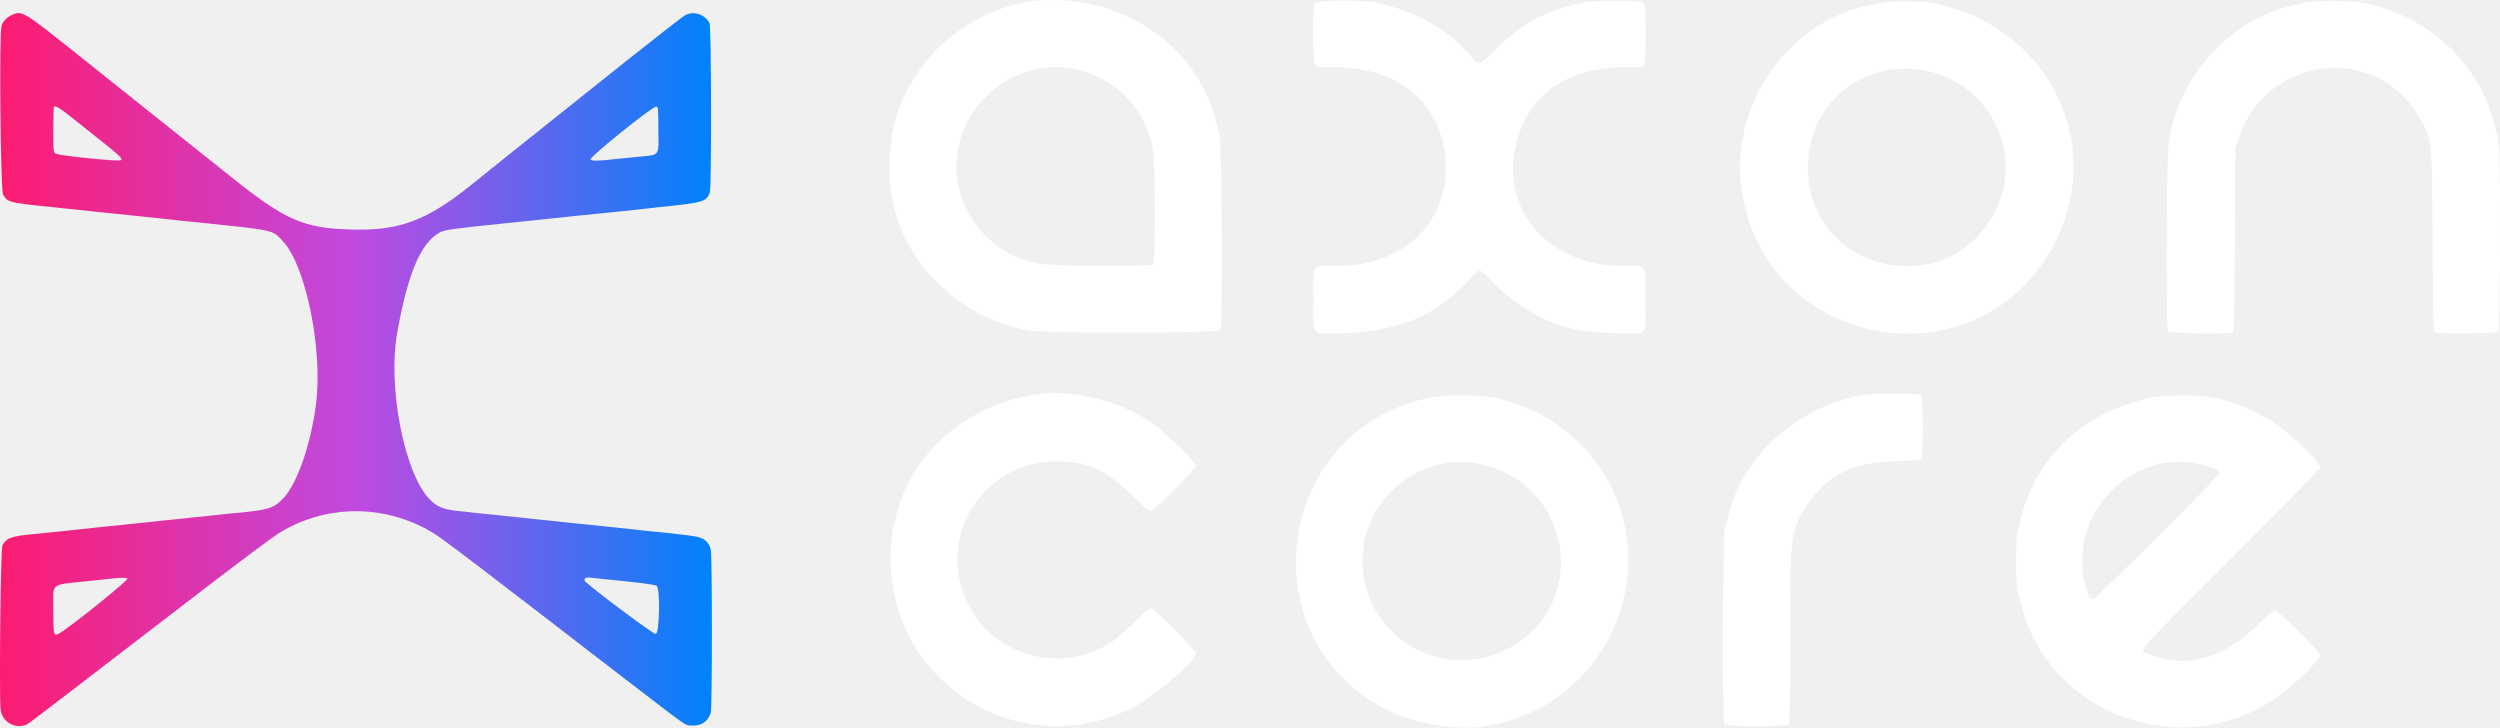
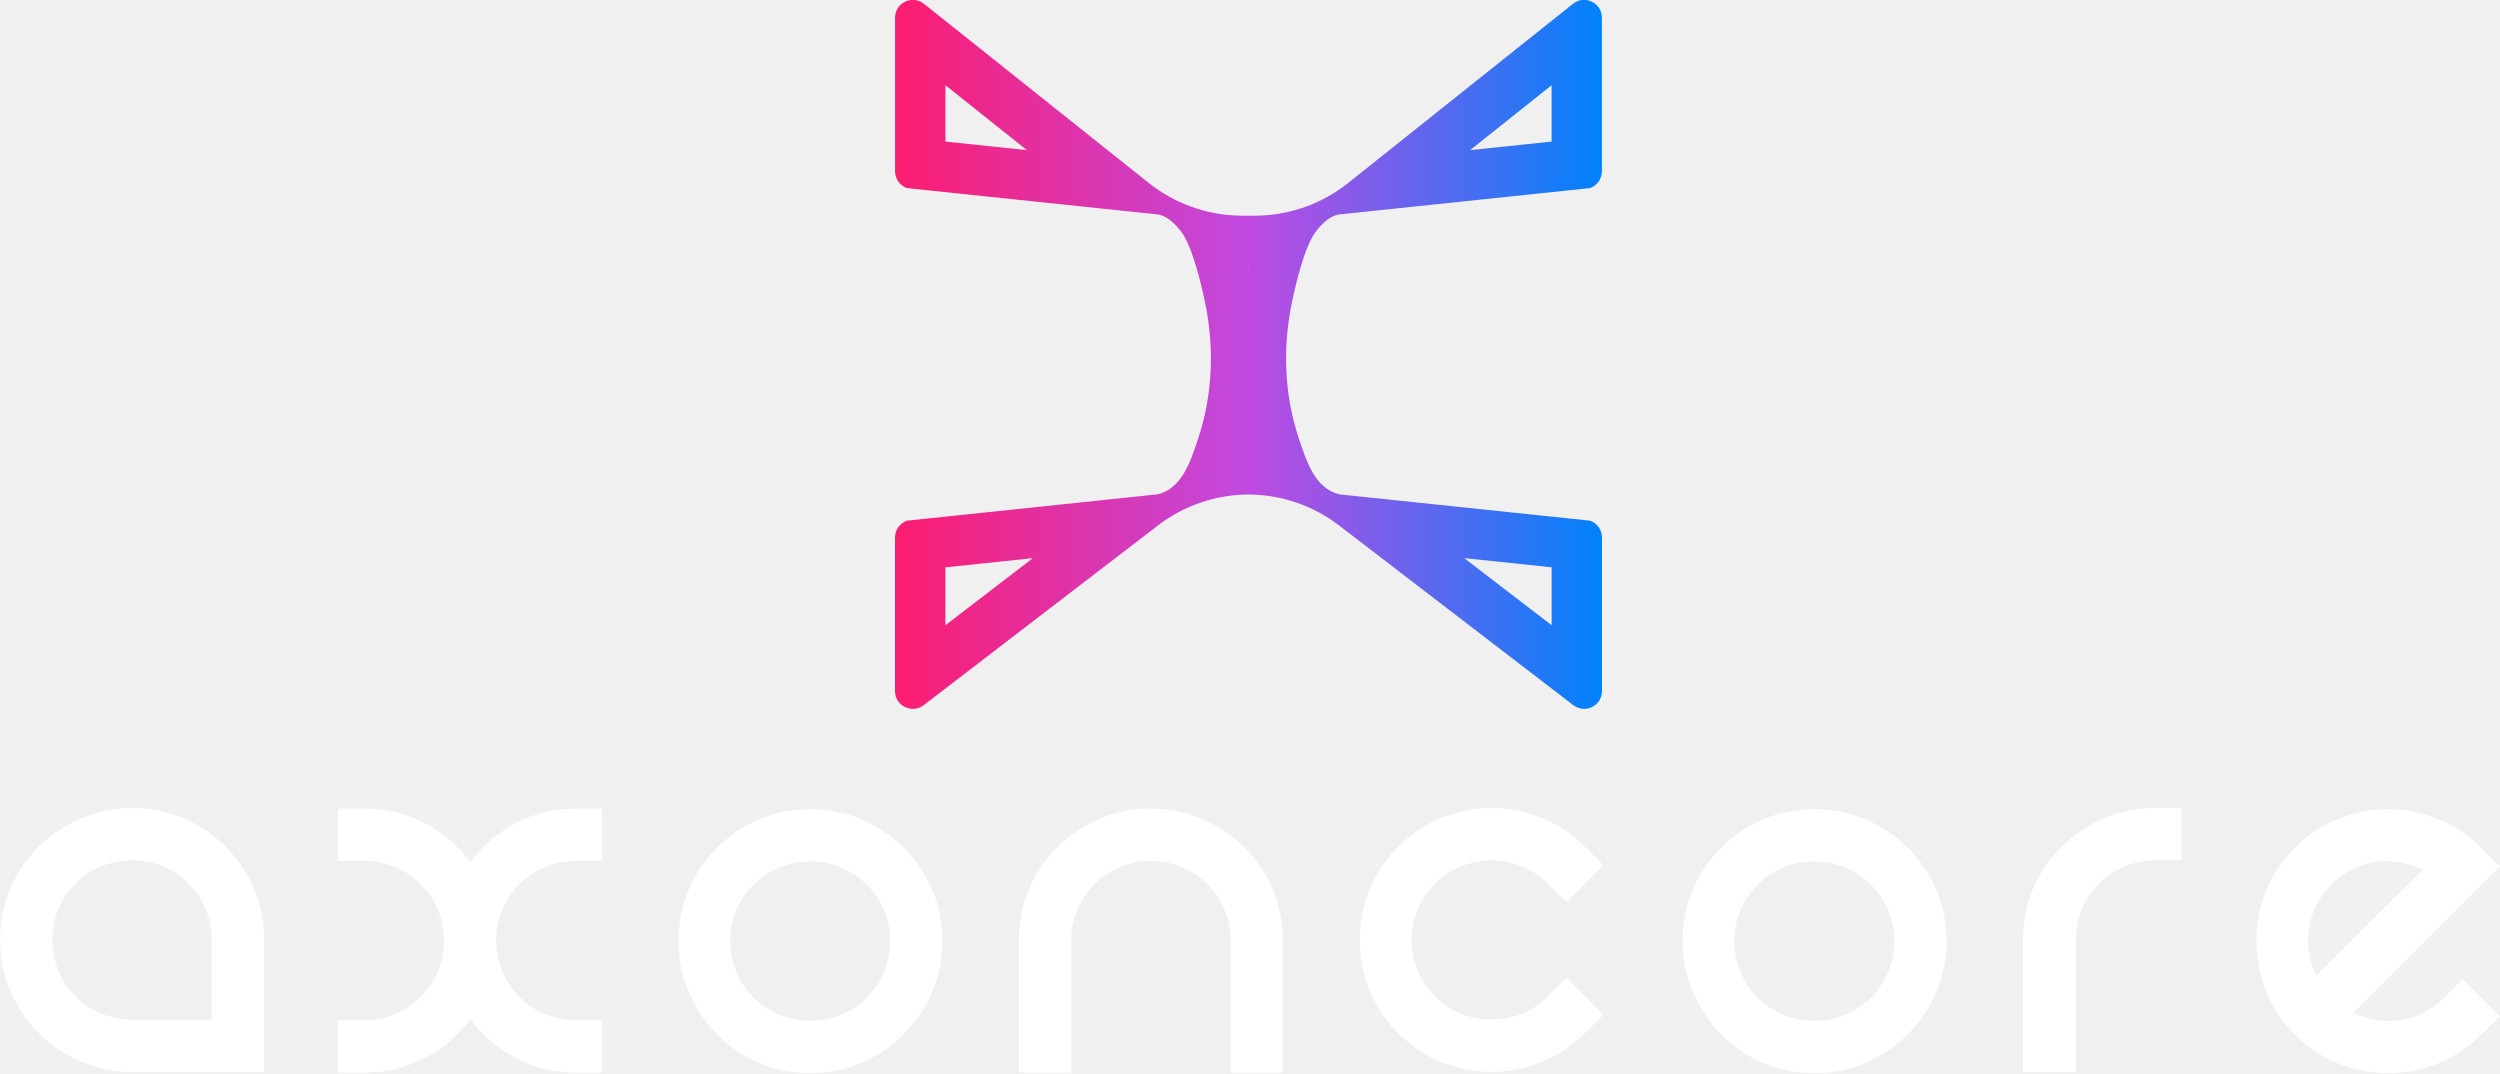
- <svg xmlns="http://www.w3.org/2000/svg" viewBox="0 0 830.1 241.6" role="img" aria-label="AxonCore">
+ <svg xmlns="http://www.w3.org/2000/svg" viewBox="0 0 789.8 339.0" role="img" aria-label="AxonCore">
  <defs>
-     <linearGradient id="axon-signal" gradientUnits="userSpaceOnUse" x1="0" y1="0" x2="236.4" y2="0">
+     <linearGradient id="axon-signal" gradientUnits="userSpaceOnUse" x1="282.8" y1="0" x2="506.1" y2="0">
      <stop offset="0" stop-color="#FC1C70" />
      <stop offset="0.5" stop-color="#C04AE1" />
      <stop offset="1" stop-color="#0082FB" />
    </linearGradient>
  </defs>
-   <path fill="url(#axon-signal)" fill-rule="evenodd" d="M3.9 5C2.4 5.6 0.8 7.3 0.5 8.6C-0.3 11.4 0.2 63.1 1 64.6C2.6 67.2 2.8 67.3 17.7 68.8C20.6 69.1 24.8 69.6 27.2 69.8C29.6 70.1 33.9 70.5 36.7 70.8C43.7 71.5 50.3 72.2 55.9 72.8C58.5 73.1 62.7 73.6 65.4 73.8C91.9 76.6 90.3 76.2 94 80.2C101.6 88.3 107.3 116.5 104.9 134.4C103.2 147.5 98.7 160.5 94.2 165.3C91 168.7 89.5 169.2 79.9 170.2C77 170.4 73.4 170.8 71.9 171C70.4 171.2 66.9 171.5 64.1 171.8C61.2 172.1 56.9 172.6 54.6 172.8C52.2 173.1 47.9 173.5 45.1 173.8C42.2 174.1 37.9 174.6 35.4 174.8C17.7 176.7 11.8 177.3 9.6 177.5C3.7 178.1 2.1 178.7 0.8 181.1C0.2 182.2 -0.3 231.1 0.2 235.6C0.7 239.6 4.8 242.1 8.5 240.7C9.6 240.3 6.1 242.9 70.2 193.7C80.9 185.5 91.1 177.9 93 176.8C107.3 168.1 125 167.4 140.1 174.9C144.5 177.1 146.2 178.4 160.4 189.2C167.3 194.5 177.7 202.5 183.6 207C189.4 211.5 201.2 220.6 209.7 227.1C228.9 241.8 227.3 240.8 229.7 240.9C232.8 241.1 235 239.7 236 236.7C236.5 235.1 236.5 184.4 236 182.5C235.5 180.6 234.5 179.3 232.9 178.7C231.6 178.1 230.1 177.9 220.1 176.8C217.4 176.6 213.1 176.1 210.6 175.8C205 175.2 198.4 174.5 191.4 173.8C188.5 173.5 184.3 173.1 181.9 172.8C179.5 172.6 175.2 172.1 172.4 171.8C169.5 171.5 165.3 171.1 162.9 170.8C160.5 170.6 156.2 170.1 153.4 169.8C147 169.2 145.1 168.4 142.3 165.4C134.2 156.6 128.8 128.6 131.8 111C135.3 91.1 139.6 80.7 146 77.2C147.8 76.3 149.4 76 171.1 73.8C173.9 73.5 178.2 73.1 180.6 72.8C182.9 72.6 187.2 72.1 190.1 71.8C195.1 71.3 199.2 70.9 208.9 69.9C211.5 69.6 215.9 69.1 218.7 68.8C233.7 67.3 234.5 67 235.7 63.9C236.3 62.3 236.2 8.9 235.6 7.7C234 4.7 230.3 3.5 227.4 5.1C226.7 5.5 218.2 12.1 208.5 19.8C198.9 27.5 184.1 39.3 175.8 45.9C167.4 52.6 158.5 59.7 156.1 61.7C141.4 73.4 132.4 76.7 116.5 76.2C101 75.8 94.8 73.1 77.7 59.5C64.8 49.2 39.5 29.1 24 16.7C7.8 3.8 7.2 3.4 3.9 5ZM28.7 42.9C42.5 53.8 42.2 53.5 37.1 53.2C31.5 52.9 19.9 51.6 18.8 51.1C17.7 50.7 17.7 50.7 17.7 43.2C17.7 39.1 17.8 35.7 17.9 35.5C18.6 34.9 20 35.9 28.7 42.9ZM218.6 43.1C218.7 52 219.2 51.3 212.6 52C210.4 52.2 206.7 52.6 204.4 52.8C199 53.5 196.1 53.5 196.1 52.9C196.1 51.8 216.8 35.2 217.9 35.4C218.5 35.5 218.6 35.7 218.6 43.1ZM42.3 192.1C42.8 192.6 23.5 208.1 19.7 210.3C17.8 211.4 17.7 211.1 17.7 202.7C17.7 193 16 194.4 30.6 192.8C33.3 192.5 36.7 192.2 38.1 192C40.2 191.8 42 191.8 42.3 192.1ZM200.7 192.3C213 193.5 217.3 194.1 218 194.5C219.3 195.4 219 210.5 217.7 210.5C216.7 210.5 194.5 193.8 194.1 192.8C193.9 192 194.7 191.6 196.1 191.8C196.7 191.9 198.8 192.1 200.7 192.3Z" />
-   <path fill="#FFFFFF" fill-rule="evenodd" d="M343.7 0.3C331.1 1.5 316.7 9.2 308.3 19.4C299.4 30.1 295.4 41.1 295.4 55.1C295.4 61.7 295.5 62.8 296.9 68.8C301.8 89.4 319.9 105.9 341.9 109.8C346.9 110.7 404.4 110.6 405.2 109.7C406.1 108.7 405.8 48 404.9 44.7C404.6 43.5 404.1 41.5 403.8 40.3C397.5 14.8 371.7 -2.5 343.7 0.3ZM357.2 23C370.2 25.9 379.8 35.5 382.7 48.7C383.7 53.3 383.8 86.9 382.8 87.8C381.8 88.6 349.6 88.4 345.1 87.6C318.4 82.5 308.4 51 327.4 32C335.2 24.1 346.7 20.7 357.2 23ZM436.6 0.9C435.7 1.9 435.8 21 436.7 21.8C437.2 22.2 438.1 22.3 443.1 22.3C463.1 22.3 477 32.9 479.6 50C482.9 71.9 467.6 88.3 443.9 88.3C435.1 88.3 436.1 87 436.1 99.5C436.1 112.2 434.8 110.8 446.1 110.6C464.4 110.1 477.1 104.7 488 92.7C491.4 89 491.3 89 494.7 92.7C501.7 100.3 511.8 106.5 520.7 108.8C526.6 110.2 527.9 110.4 536.5 110.6C547.7 110.8 546.4 112.2 546.4 99.5C546.4 87 547.3 88.3 538.7 88.3C514.9 88.3 498.7 70.6 503.1 49.2C506.6 32.1 519.8 22.3 539.6 22.3C544.7 22.3 545.3 22.3 545.8 21.7C546.7 20.7 546.7 1.7 545.8 0.9C544.9 0.1 530 0.1 526.1 0.8C513.4 3.4 505.4 7.6 496.4 16.6C491.1 21.9 491.2 21.9 488.5 18.7C481.3 9.9 469.7 3.5 456.6 0.8C452.5 0 437.4 0.1 436.6 0.9ZM626.7 0.6C625.9 0.8 624.5 1 623.6 1.2C596.1 5.1 575.5 31.9 578 60.1C583.1 115.9 657.5 130.1 682.6 80C699.2 46.7 679.5 8.5 641.9 1C639.5 0.5 628.8 0.3 626.7 0.6ZM637.2 23.1C659.6 26 672.6 50.1 662.5 70.1C646.9 101.1 600.4 90.4 600.3 55.8C600.2 35.4 616.9 20.5 637.2 23.1ZM765.4 0.9C760.8 1.9 759.8 2.1 757.3 2.9C738.2 9 723.7 26.1 720.2 46.6C719.3 51.4 719.1 108.6 719.9 109.9C720.4 110.7 740.1 111.1 741.4 110.3C741.8 110.1 741.9 106.1 742.1 79.6L742.2 49.2L743.4 45.6C753 17.9 790 14.2 803.7 39.7C807.6 47 807.5 45.3 807.7 79.9C807.9 106.2 807.9 110.1 808.4 110.3C809.3 110.9 828.9 110.7 829.5 110.1C830.2 109.5 830.3 52.9 829.7 48.2C826.5 24.5 809.2 6.2 785.5 1.1C780.9 0.2 769.3 -0 765.4 0.9ZM343.4 131C317.8 135.3 299.1 154 296.2 178.3C290.7 222.8 335.4 254.8 375.6 235.2C382.8 231.6 397.1 219.6 397.1 217C397 215.8 383.3 202 382.1 202C381.5 202 380 203.3 376.4 206.8C373.7 209.4 370.6 212.2 369.4 213C354.4 223.1 333.8 219.2 323.7 204.4C308.8 182.2 324.2 153.2 350.9 153.2C361.3 153.2 367.3 156 376.6 165.1C380 168.3 381.6 169.7 382.1 169.7C383.3 169.7 397 155.8 397.1 154.6C397.1 153.5 386.9 143.6 382.9 140.7C372 133 355.7 129 343.4 131ZM619.6 131C598 134.2 579 150.7 574 170.7C573.7 171.9 573.2 173.8 572.8 175C572 178.2 571.7 239.6 572.6 240.4C573.4 241.3 593.1 241.3 593.9 240.5C594.3 240 594.4 236.9 594.4 211.9C594.4 177 594.5 176.1 600.2 167.5C606.7 157.7 615.4 153.4 629.5 153.1C635.7 152.9 637.5 152.8 637.9 152.4C638.7 151.7 638.6 131.9 637.9 131.2C637.3 130.6 623.4 130.5 619.6 131ZM474 132.2C422.4 143.4 414.2 213.8 461.8 236.3C471.4 240.8 486.7 242.9 494.8 240.8C495.9 240.5 497 240.3 497.4 240.3C498.7 240.3 505.6 237.9 509.2 236.2C535.3 223.6 547.5 192.4 536.8 165.7C530 148.7 514.8 136 496.5 132.1C491 131 479.4 131 474 132.2ZM491.1 154C522.4 160.4 528.4 201.4 500.1 215.7C478.1 226.7 452.4 210.7 452.4 186.2C452.4 165.8 471.5 150 491.1 154ZM714.4 131.9C689.7 137.6 674.4 153.2 669.9 176.8C669.2 180.4 669.3 194 670 196.7C670.3 197.5 670.8 199.6 671.3 201.4C681.3 239.8 729.5 254.4 760.2 228.3C764.8 224.5 770.4 218.5 770.4 217.6C770.4 216.5 756.6 202.7 755.4 202.7C754.8 202.7 753.4 203.8 750.4 206.8C738.2 218.8 726 222.2 713.4 217.2C710 215.9 708 218.2 740.9 185.4C763.6 162.6 770.4 155.6 770.4 155C770.4 153.3 759.6 143.2 753.7 139.5C749.2 136.6 740.5 133 736.6 132.4C735.8 132.3 734.4 132 733.4 131.8C730.8 131.1 717.3 131.2 714.4 131.9ZM730.8 154.2C735.2 155.3 737.1 156.1 737.1 157C737.1 157.8 696 198.8 695.1 198.9C693.2 199.2 691.4 192.8 691.4 186.1C691.4 165.4 711.2 149.3 730.8 154.2Z" />
+   <path fill="url(#axon-signal)" d="M490.18 26.92L490.18 44.73L464.44 47.43L490.18 26.92M298.68 26.92L324.42 47.43L298.68 44.73L298.68 26.92M394.40 84.06L394.52 84.06C394.50 84.18 394.46 84.29 394.44 84.41C394.41 84.29 394.38 84.18 394.35 84.06L394.42 84.06M326.31 176.32L298.67 197.53L298.67 179.23L326.31 176.33M462.55 176.32L490.19 179.22L490.19 197.52L462.55 176.31M500.41 -0.03C499.22 -0.03 498 0.35 496.93 1.21L425.92 57.80C417.92 64.17 408.08 67.79 397.86 68.11C396.71 68.15 395.60 68.17 394.55 68.17L394.29 68.17C393.24 68.17 392.13 68.15 390.98 68.11C380.76 67.79 370.92 64.17 362.92 57.80L291.91 1.21C290.84 0.36 289.62 -0.03 288.43 -0.03C285.52 -0.03 282.77 2.26 282.77 5.61L282.77 54.11C282.77 56.51 284.29 58.65 286.56 59.43L365.79 67.75L365.79 67.75C369.18 68.19 372.77 72.17 374.29 74.93C376.90 79.67 379.06 87.82 380.64 95.28C383.69 109.61 383.15 124.52 378.56 138.43C378.53 138.51 378.50 138.59 378.48 138.67C376.08 145.83 373.43 154.27 365.78 156.16L365.78 156.16C365.78 156.16 286.55 164.49 286.55 164.49C284.28 165.28 282.75 167.41 282.75 169.81L282.75 218.31C282.75 221.66 285.50 223.95 288.42 223.95C289.61 223.95 290.83 223.57 291.90 222.71L365.80 166.02C373.98 159.74 383.99 156.28 394.31 156.23L394.55 156.23C404.86 156.28 414.88 159.74 423.06 166.02L496.96 222.71C498.03 223.56 499.25 223.95 500.44 223.95C503.35 223.95 506.10 221.66 506.10 218.31L506.10 169.81C506.10 167.41 504.58 165.27 502.31 164.49L423.08 156.17L423.08 156.17C415.43 154.27 412.78 145.83 410.38 138.67C410.35 138.59 410.33 138.51 410.29 138.43C405.69 124.52 405.17 109.61 408.20 95.28C409.78 87.81 411.94 79.66 414.55 74.93C416.07 72.17 419.66 68.19 423.05 67.75L423.05 67.75C423.05 67.75 502.28 59.43 502.28 59.43C504.55 58.64 506.07 56.51 506.07 54.11L506.07 5.61C506.07 2.26 503.32 -0.03 500.41 -0.03L500.41 -0.03Z" />
+   <path fill="#FFFFFF" d="M41.81 255.27C47.63 255.27 53.06 256.36 58.06 258.52C63.07 260.69 67.47 263.66 71.25 267.44C75.03 271.22 78 275.61 80.16 280.63C82.33 285.65 83.41 291.06 83.41 296.88L83.41 338.67L41.81 338.67C36.12 338.67 30.73 337.59 25.66 335.42C20.58 333.25 16.12 330.25 12.28 326.41C8.44 322.57 5.44 318.12 3.27 313.04C1.10 307.96 0.02 302.58 0.02 296.88C0.02 291.18 1.10 285.64 3.27 280.63C5.43 275.62 8.44 271.22 12.28 267.44C16.12 263.66 20.57 260.69 25.66 258.52C30.74 256.36 36.12 255.27 41.81 255.27ZM66.88 322.13L66.88 296.87C66.88 293.41 66.23 290.15 64.94 287.12C63.63 284.09 61.84 281.43 59.55 279.13C57.26 276.84 54.60 275.04 51.56 273.74C48.53 272.44 45.27 271.79 41.81 271.79C38.34 271.79 35.06 272.44 31.97 273.74C28.87 275.04 26.18 276.84 23.88 279.13C21.59 281.42 19.79 284.08 18.49 287.12C17.19 290.16 16.54 293.41 16.54 296.87C16.54 300.33 17.19 303.62 18.49 306.71C19.79 309.81 21.58 312.50 23.88 314.79C26.17 317.08 28.86 318.88 31.97 320.18C35.06 321.48 38.34 322.13 41.81 322.13L66.88 322.13ZM172.19 273.93C169.09 275.23 166.40 277.03 164.12 279.32C161.82 281.61 160.03 284.27 158.73 287.31C157.43 290.35 156.78 293.60 156.78 297.06C156.78 300.52 157.43 303.81 158.73 306.90C160.03 310.00 161.81 312.69 164.12 314.98C166.41 317.27 169.10 319.07 172.19 320.37C175.28 321.67 178.57 322.32 182.03 322.32L190.20 322.32L190.20 338.85L182.03 338.85C175.09 338.85 168.75 337.33 162.99 334.30C157.23 331.27 152.43 327.15 148.60 321.95C144.76 327.15 139.93 331.27 134.11 334.30C128.29 337.33 121.97 338.85 115.17 338.85L106.81 338.85L106.81 322.32L115.17 322.32C118.63 322.32 121.89 321.67 124.92 320.37C127.95 319.07 130.61 317.28 132.91 314.98C135.20 312.69 137 310.00 138.30 306.90C139.60 303.81 140.25 300.52 140.25 297.06C140.25 293.60 139.60 290.34 138.30 287.31C137 284.28 135.20 281.62 132.91 279.32C130.62 277.03 127.96 275.23 124.92 273.93C121.88 272.63 118.63 271.98 115.17 271.98L106.81 271.98L106.81 255.45L115.17 255.45C121.98 255.45 128.29 256.97 134.11 260.00C139.93 263.04 144.76 267.15 148.60 272.35C152.44 267.15 157.24 263.03 162.99 260.00C168.75 256.97 175.09 255.45 182.03 255.45L190.20 255.45L190.20 271.98L182.03 271.98C178.56 271.98 175.28 272.63 172.19 273.93ZM214.35 297.24C214.35 291.42 215.43 286.00 217.60 280.99C219.76 275.98 222.74 271.58 226.51 267.80C230.29 264.02 234.71 261.05 239.79 258.88C244.87 256.72 250.25 255.63 255.95 255.63C261.65 255.63 267.19 256.71 272.20 258.88C277.21 261.05 281.64 264.02 285.48 267.80C289.31 271.58 292.31 275.97 294.49 280.99C296.65 286.00 297.74 291.42 297.74 297.24C297.74 303.06 296.66 308.32 294.49 313.40C292.31 318.48 289.31 322.94 285.48 326.77C281.64 330.61 277.22 333.61 272.20 335.78C267.18 337.95 261.77 339.03 255.95 339.03C250.13 339.03 244.87 337.95 239.79 335.78C234.71 333.61 230.29 330.61 226.51 326.77C222.73 322.93 219.76 318.48 217.60 313.40C215.43 308.32 214.35 302.94 214.35 297.24ZM230.69 297.24C230.69 300.71 231.34 303.99 232.64 307.08C233.94 310.18 235.73 312.87 238.03 315.16C240.32 317.45 243.01 319.25 246.11 320.55C249.20 321.85 252.49 322.50 255.95 322.50C259.41 322.50 262.70 321.85 265.79 320.55C268.88 319.25 271.58 317.46 273.87 315.16C276.16 312.87 277.96 310.18 279.26 307.08C280.56 303.99 281.21 300.70 281.21 297.24C281.21 293.78 280.56 290.52 279.26 287.49C277.96 284.46 276.16 281.80 273.87 279.50C271.58 277.21 268.88 275.41 265.79 274.11C262.69 272.81 259.41 272.16 255.95 272.16C252.49 272.16 249.20 272.81 246.11 274.11C243.01 275.41 240.32 277.21 238.03 279.50C235.74 281.79 233.94 284.45 232.64 287.49C231.34 290.53 230.69 293.78 230.69 297.24ZM325.13 280.80C327.30 275.78 330.27 271.39 334.05 267.61C337.82 263.83 342.25 260.86 347.32 258.69C352.40 256.53 357.78 255.44 363.49 255.44C369.19 255.44 374.73 256.53 379.74 258.69C384.75 260.86 389.18 263.83 393.01 267.61C396.85 271.39 399.85 275.78 402.02 280.80C404.19 285.81 405.27 291.23 405.27 297.05L405.27 338.84L388.75 338.84L388.75 297.05C388.75 293.58 388.10 290.33 386.80 287.30C385.50 284.27 383.69 281.61 381.41 279.31C379.12 277.02 376.42 275.22 373.33 273.92C370.23 272.62 366.95 271.97 363.49 271.97C360.03 271.97 356.77 272.62 353.74 273.92C350.70 275.22 348.04 277.02 345.75 279.31C343.46 281.60 341.66 284.26 340.36 287.30C339.06 290.34 338.41 293.59 338.41 297.05L338.41 338.84L321.88 338.84L321.88 297.05C321.88 291.23 322.96 285.81 325.13 280.80ZM441.67 267.52C445.76 263.43 450.38 260.37 455.51 258.33C460.65 256.29 465.88 255.27 471.21 255.27C476.53 255.27 481.75 256.29 486.90 258.33C492.04 260.37 496.65 263.44 500.74 267.52L506.50 273.28L494.98 284.98L489.04 279.22C486.56 276.74 483.78 274.89 480.68 273.65C477.58 272.41 474.43 271.79 471.21 271.79C467.99 271.79 464.83 272.41 461.74 273.65C458.63 274.89 455.86 276.75 453.38 279.22C450.89 281.57 449.03 284.30 447.80 287.39C446.56 290.49 445.94 293.64 445.94 296.86C445.94 300.08 446.56 303.24 447.80 306.33C449.04 309.43 450.89 312.21 453.38 314.69C458.33 319.64 464.26 322.12 471.21 322.12C474.55 322.12 477.76 321.50 480.87 320.26C483.96 319.02 486.69 317.17 489.03 314.69L494.98 308.93L506.50 320.63L500.74 326.39C496.64 330.48 492.03 333.54 486.89 335.58C481.75 337.62 476.52 338.64 471.20 338.64C465.88 338.64 460.64 337.62 455.51 335.58C450.37 333.54 445.76 330.47 441.67 326.39C437.58 322.30 434.55 317.72 432.57 312.65C430.59 307.57 429.60 302.34 429.60 296.96C429.60 291.58 430.59 286.34 432.57 281.27C434.55 276.19 437.58 271.61 441.67 267.53ZM531.57 297.24C531.57 291.42 532.65 286.00 534.82 280.99C536.98 275.98 539.96 271.58 543.73 267.80C547.50 264.02 551.93 261.05 557 258.88C562.09 256.72 567.47 255.63 573.16 255.63C578.86 255.63 584.40 256.71 589.41 258.88C594.42 261.05 598.86 264.02 602.69 267.80C606.53 271.58 609.53 275.97 611.70 280.99C613.86 286.00 614.95 291.42 614.95 297.24C614.95 303.06 613.87 308.32 611.70 313.40C609.53 318.48 606.53 322.94 602.69 326.77C598.85 330.61 594.43 333.61 589.41 335.78C584.39 337.95 578.99 339.03 573.16 339.03C567.34 339.03 562.08 337.95 557 335.78C551.92 333.61 547.50 330.61 543.73 326.77C539.95 322.93 536.98 318.48 534.82 313.40C532.65 308.32 531.57 302.94 531.57 297.24ZM547.91 297.24C547.91 300.71 548.56 303.99 549.87 307.08C551.16 310.18 552.96 312.87 555.25 315.16C557.54 317.45 560.24 319.25 563.34 320.55C566.43 321.85 569.72 322.50 573.18 322.50C576.64 322.50 579.93 321.85 583.02 320.55C586.11 319.25 588.81 317.46 591.10 315.16C593.39 312.87 595.19 310.18 596.49 307.08C597.79 303.99 598.44 300.70 598.44 297.24C598.44 293.78 597.79 290.52 596.49 287.49C595.19 284.46 593.39 281.80 591.10 279.50C588.81 277.21 586.11 275.41 583.02 274.11C579.92 272.81 576.64 272.16 573.18 272.16C569.72 272.16 566.43 272.81 563.34 274.11C560.24 275.41 557.55 277.21 555.25 279.50C552.97 281.79 551.16 284.45 549.87 287.49C548.57 290.53 547.91 293.78 547.91 297.24ZM689.25 255.27L689.25 271.80L680.89 271.80C677.42 271.80 674.17 272.45 671.14 273.75C668.11 275.05 665.44 276.85 663.15 279.14C660.87 281.43 659.06 284.09 657.76 287.13C656.47 290.17 655.81 293.42 655.81 296.88L655.81 338.67L639.09 338.67L639.09 296.88C639.09 291.06 640.17 285.64 642.34 280.63C644.50 275.62 647.51 271.22 651.35 267.44C655.19 263.66 659.64 260.69 664.72 258.52C669.80 256.36 675.18 255.27 680.88 255.27L689.24 255.27ZM778.02 309.31L789.73 321.01L783.97 326.77C780 330.73 775.49 333.77 770.41 335.87C765.33 337.98 760.01 339.03 754.44 339.03C748.87 339.03 743.54 337.98 738.47 335.87C733.38 333.77 728.87 330.73 724.91 326.77C720.82 322.68 717.79 318.07 715.81 312.93C713.83 307.79 712.84 302.56 712.84 297.24C712.84 291.92 713.83 286.72 715.81 281.64C717.79 276.56 720.82 271.98 724.91 267.90C729 263.81 733.61 260.75 738.75 258.71C743.89 256.67 749.12 255.65 754.44 255.65C759.76 255.65 764.99 256.67 770.13 258.71C775.27 260.75 779.88 263.82 783.97 267.90L789.73 273.66L743.48 319.91C748.18 322.26 753.17 323.04 758.43 322.23C763.69 321.43 768.30 319.04 772.27 315.08L778.03 309.32ZM736.61 279.41C731.65 284.36 729.18 290.31 729.18 297.24C729.18 301.08 730.05 304.73 731.78 308.20C733.27 306.71 735.52 304.46 738.56 301.42C741.59 298.39 744.81 295.17 748.22 291.76C751.62 288.36 754.91 285.11 758.06 282.01C761.22 278.92 763.66 276.50 765.40 274.77C760.69 272.42 755.71 271.61 750.45 272.36C745.19 273.10 740.57 275.46 736.61 279.42Z" />
</svg>
